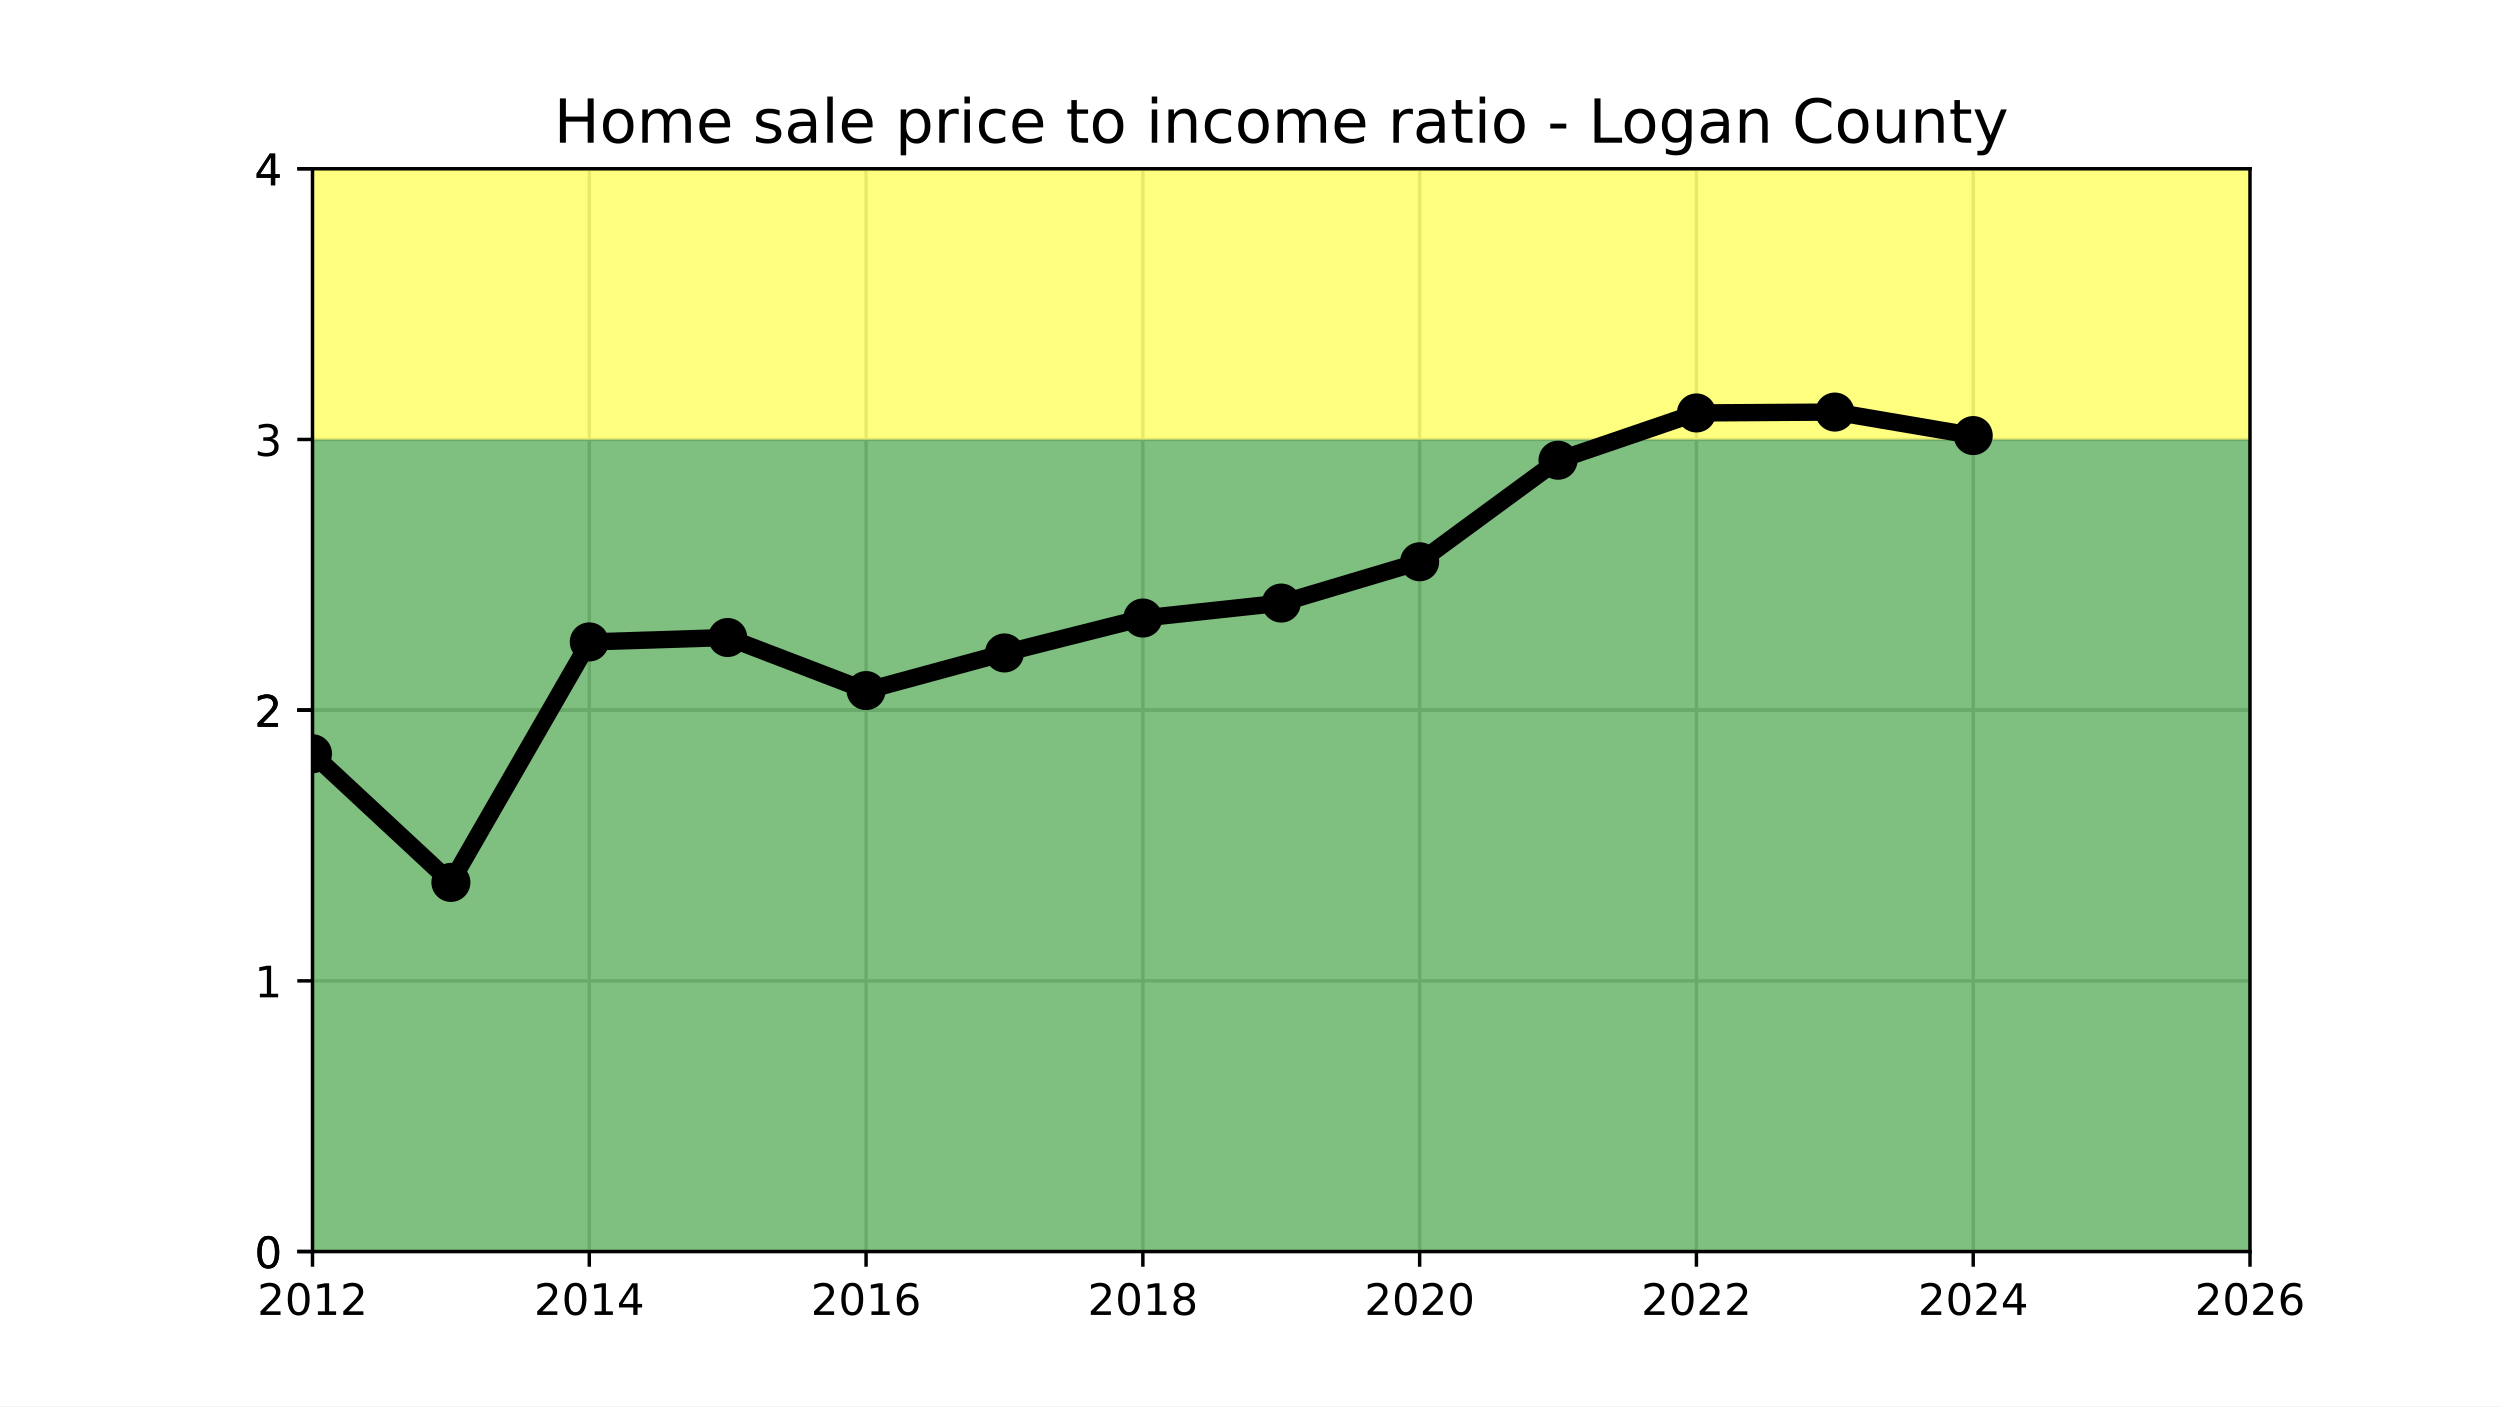
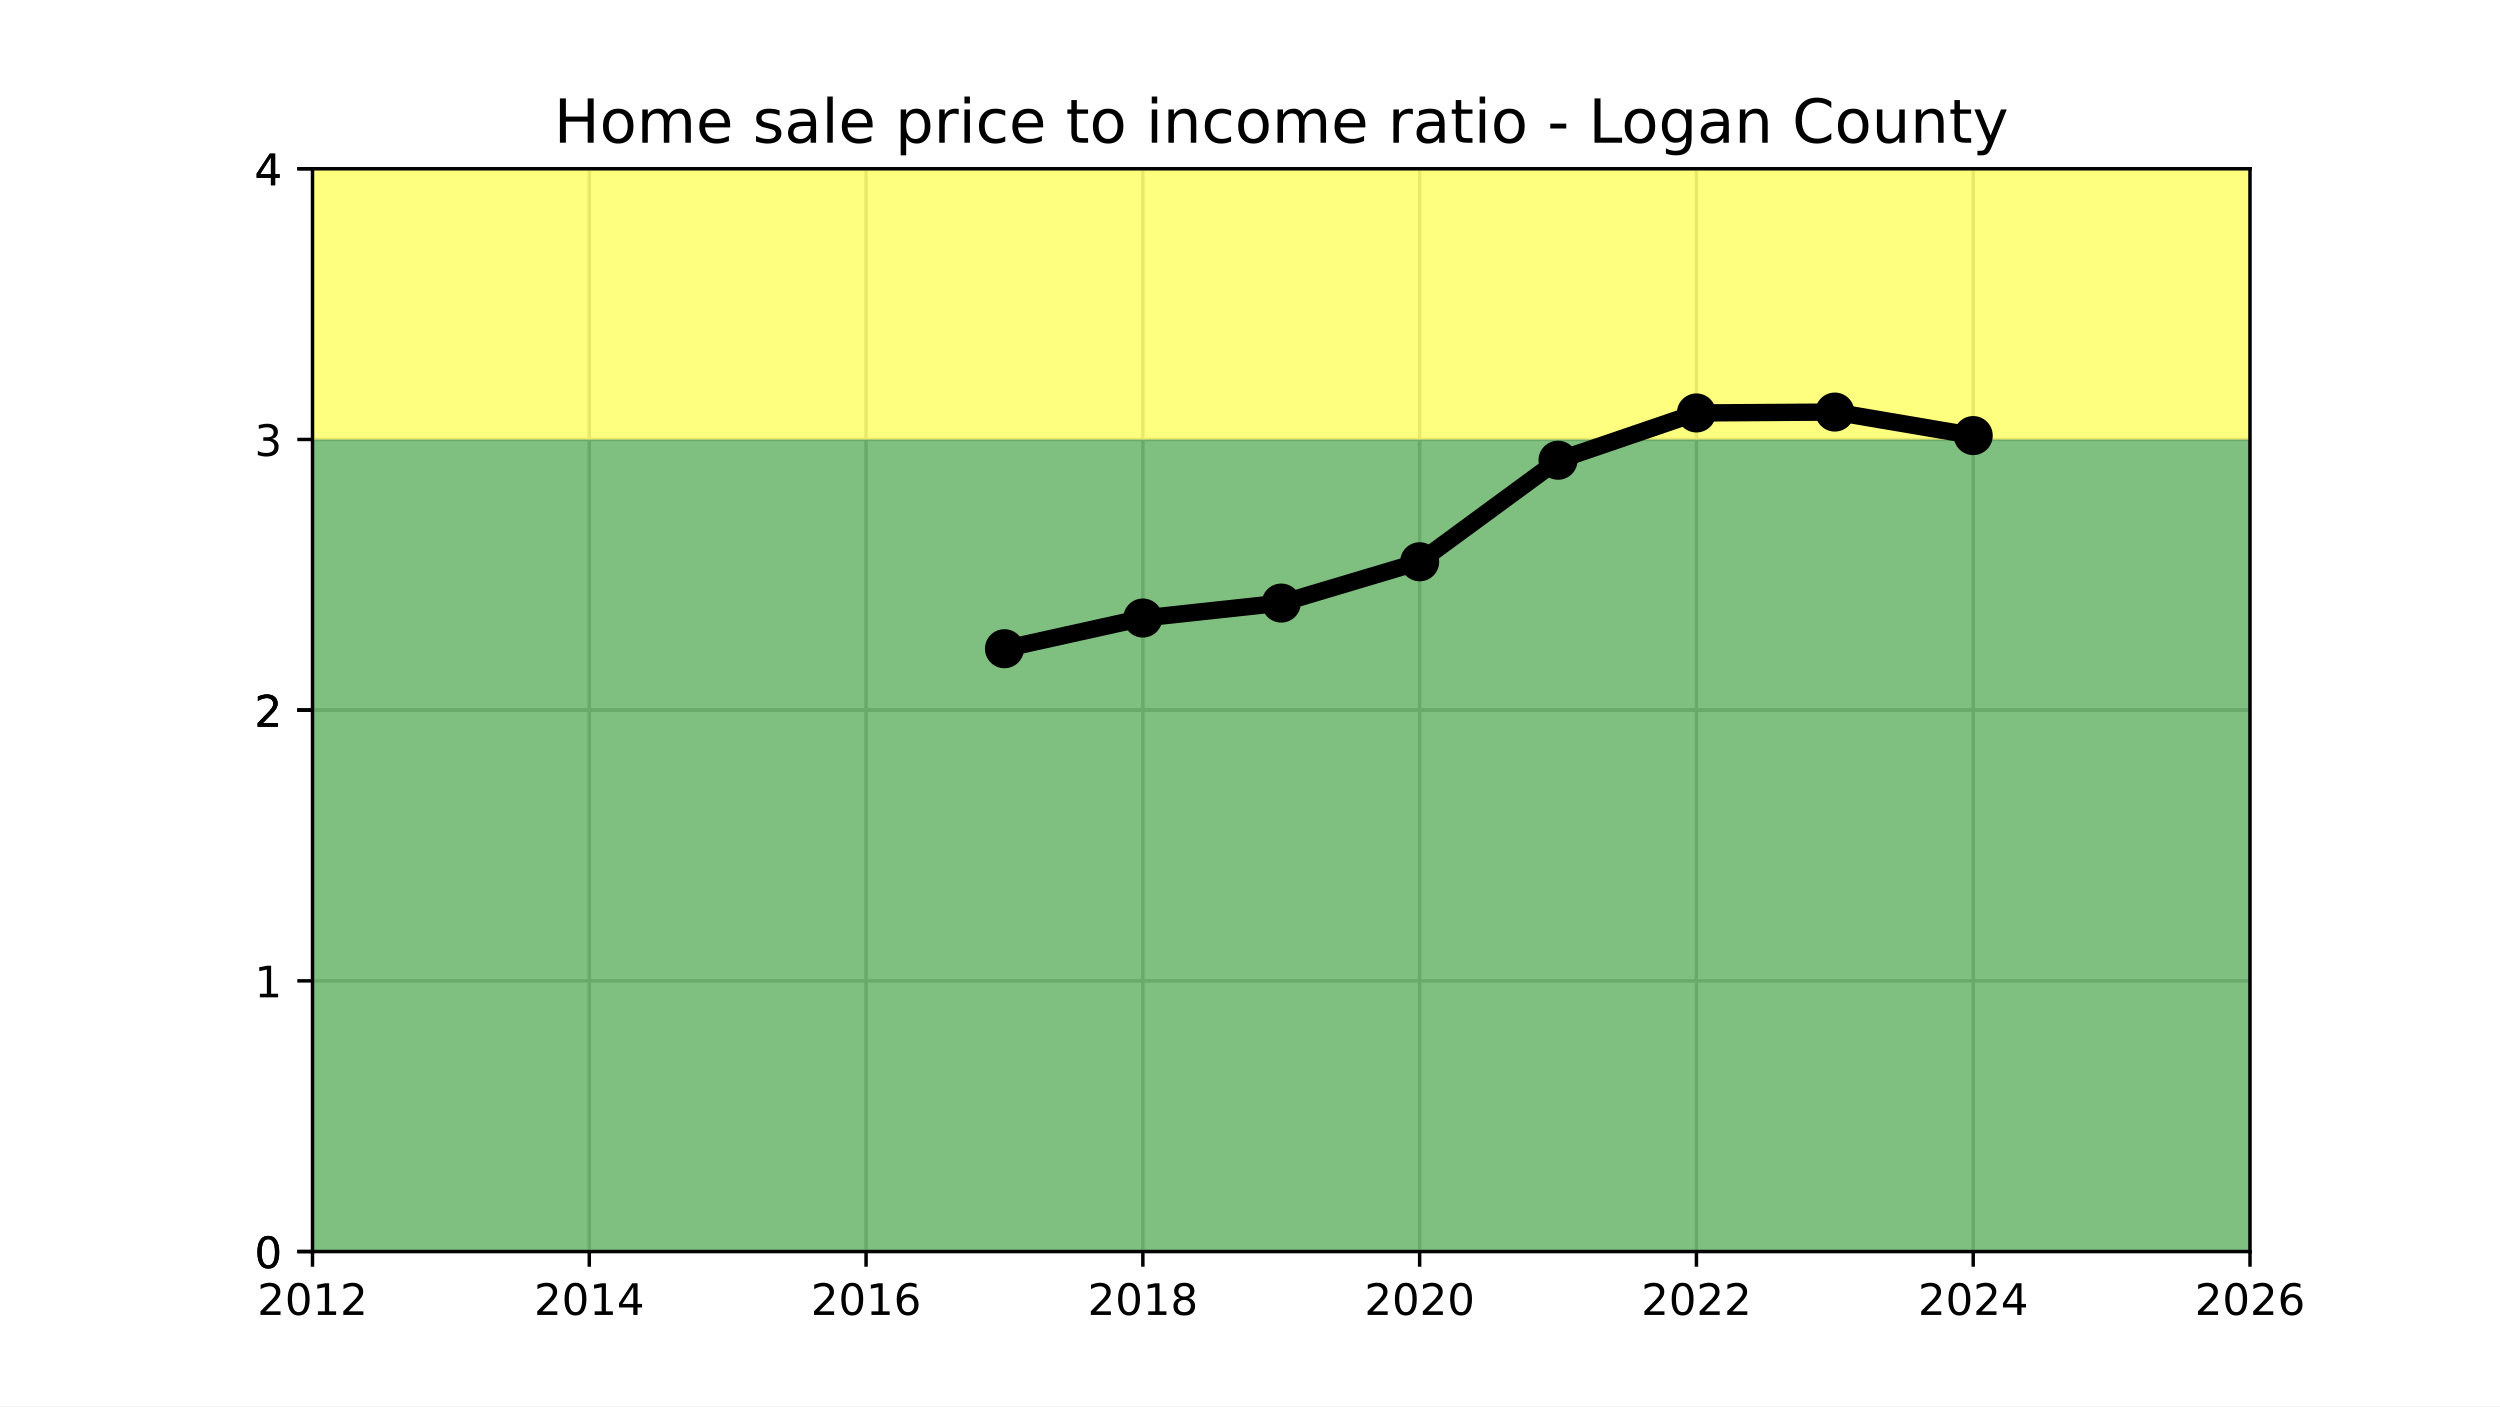
<svg xmlns="http://www.w3.org/2000/svg" xmlns:xlink="http://www.w3.org/1999/xlink" width="576pt" height="324pt" viewBox="0 0 576 324" version="1.1">
  <defs>
    <style type="text/css">*{stroke-linejoin: round; stroke-linecap: butt}</style>
  </defs>
  <g id="figure_1">
    <g id="patch_1">
      <path d="M 0 324  L 576 324  L 576 0  L 0 0  z " style="fill: #ffffff" />
    </g>
    <g id="axes_1">
      <g id="patch_2">
        <path d="M 72 288.36  L 518.4 288.36  L 518.4 38.88  L 72 38.88  z " style="fill: #ffffff" />
      </g>
      <g id="matplotlib.axis_1">
        <g id="xtick_1">
          <g id="line2d_1">
-             <path d="M 72 288.36  L 72 38.88  " clip-path="url(#pd7300b9ac5)" style="fill: none; stroke: #d3d3d3; stroke-width: 0.8; stroke-linecap: square" />
+             <path d="M 72 288.36  L 72 38.88  " clip-path="url(#pe53e27a182)" style="fill: none; stroke: #d3d3d3; stroke-width: 0.8; stroke-linecap: square" />
          </g>
          <g id="line2d_2">
            <defs>
-               <path id="m975863a449" d="M 0 0  L 0 3.5  " style="stroke: #000000; stroke-width: 0.8" />
+               <path id="m33fedc3431" d="M 0 0  L 0 3.5  " style="stroke: #000000; stroke-width: 0.8" />
            </defs>
            <g>
-               <use xlink:href="#m975863a449" x="72" y="288.36" style="stroke: #000000; stroke-width: 0.8" />
+               <use xlink:href="#m33fedc3431" x="72" y="288.36" style="stroke: #000000; stroke-width: 0.8" />
            </g>
          </g>
          <g id="text_1">
            <g transform="translate(59.275 302.9584) scale(0.1 -0.1)">
              <defs>
                <path id="DejaVuSans-32" d="M 1228 531  L 3431 531  L 3431 0  L 469 0  L 469 531  Q 828 903 1448 1529  Q 2069 2156 2228 2338  Q 2531 2678 2651 2914  Q 2772 3150 2772 3378  Q 2772 3750 2511 3984  Q 2250 4219 1831 4219  Q 1534 4219 1204 4116  Q 875 4013 500 3803  L 500 4441  Q 881 4594 1212 4672  Q 1544 4750 1819 4750  Q 2544 4750 2975 4387  Q 3406 4025 3406 3419  Q 3406 3131 3298 2873  Q 3191 2616 2906 2266  Q 2828 2175 2409 1742  Q 1991 1309 1228 531  z " transform="scale(0.015625)" />
                <path id="DejaVuSans-30" d="M 2034 4250  Q 1547 4250 1301 3770  Q 1056 3291 1056 2328  Q 1056 1369 1301 889  Q 1547 409 2034 409  Q 2525 409 2770 889  Q 3016 1369 3016 2328  Q 3016 3291 2770 3770  Q 2525 4250 2034 4250  z M 2034 4750  Q 2819 4750 3233 4129  Q 3647 3509 3647 2328  Q 3647 1150 3233 529  Q 2819 -91 2034 -91  Q 1250 -91 836 529  Q 422 1150 422 2328  Q 422 3509 836 4129  Q 1250 4750 2034 4750  z " transform="scale(0.015625)" />
                <path id="DejaVuSans-31" d="M 794 531  L 1825 531  L 1825 4091  L 703 3866  L 703 4441  L 1819 4666  L 2450 4666  L 2450 531  L 3481 531  L 3481 0  L 794 0  L 794 531  z " transform="scale(0.015625)" />
              </defs>
              <use xlink:href="#DejaVuSans-32" />
              <use xlink:href="#DejaVuSans-30" transform="translate(63.62305 0)" />
              <use xlink:href="#DejaVuSans-31" transform="translate(127.2461 0)" />
              <use xlink:href="#DejaVuSans-32" transform="translate(190.8691 0)" />
            </g>
          </g>
        </g>
        <g id="xtick_2">
          <g id="line2d_3">
-             <path d="M 135.771 288.36  L 135.771 38.88  " clip-path="url(#pd7300b9ac5)" style="fill: none; stroke: #d3d3d3; stroke-width: 0.8; stroke-linecap: square" />
+             <path d="M 135.771 288.36  L 135.771 38.88  " clip-path="url(#pe53e27a182)" style="fill: none; stroke: #d3d3d3; stroke-width: 0.8; stroke-linecap: square" />
          </g>
          <g id="line2d_4">
            <g>
-               <use xlink:href="#m975863a449" x="135.771" y="288.36" style="stroke: #000000; stroke-width: 0.8" />
+               <use xlink:href="#m33fedc3431" x="135.771" y="288.36" style="stroke: #000000; stroke-width: 0.8" />
            </g>
          </g>
          <g id="text_2">
            <g transform="translate(123.0464 302.9584) scale(0.1 -0.1)">
              <defs>
                <path id="DejaVuSans-34" d="M 2419 4116  L 825 1625  L 2419 1625  L 2419 4116  z M 2253 4666  L 3047 4666  L 3047 1625  L 3713 1625  L 3713 1100  L 3047 1100  L 3047 0  L 2419 0  L 2419 1100  L 313 1100  L 313 1709  L 2253 4666  z " transform="scale(0.015625)" />
              </defs>
              <use xlink:href="#DejaVuSans-32" />
              <use xlink:href="#DejaVuSans-30" transform="translate(63.62305 0)" />
              <use xlink:href="#DejaVuSans-31" transform="translate(127.2461 0)" />
              <use xlink:href="#DejaVuSans-34" transform="translate(190.8691 0)" />
            </g>
          </g>
        </g>
        <g id="xtick_3">
          <g id="line2d_5">
-             <path d="M 199.543 288.36  L 199.543 38.88  " clip-path="url(#pd7300b9ac5)" style="fill: none; stroke: #d3d3d3; stroke-width: 0.8; stroke-linecap: square" />
+             <path d="M 199.543 288.36  L 199.543 38.88  " clip-path="url(#pe53e27a182)" style="fill: none; stroke: #d3d3d3; stroke-width: 0.8; stroke-linecap: square" />
          </g>
          <g id="line2d_6">
            <g>
-               <use xlink:href="#m975863a449" x="199.543" y="288.36" style="stroke: #000000; stroke-width: 0.8" />
+               <use xlink:href="#m33fedc3431" x="199.543" y="288.36" style="stroke: #000000; stroke-width: 0.8" />
            </g>
          </g>
          <g id="text_3">
            <g transform="translate(186.8179 302.9584) scale(0.1 -0.1)">
              <defs>
                <path id="DejaVuSans-36" d="M 2113 2584  Q 1688 2584 1439 2293  Q 1191 2003 1191 1497  Q 1191 994 1439 701  Q 1688 409 2113 409  Q 2538 409 2786 701  Q 3034 994 3034 1497  Q 3034 2003 2786 2293  Q 2538 2584 2113 2584  z M 3366 4563  L 3366 3988  Q 3128 4100 2886 4159  Q 2644 4219 2406 4219  Q 1781 4219 1451 3797  Q 1122 3375 1075 2522  Q 1259 2794 1537 2939  Q 1816 3084 2150 3084  Q 2853 3084 3261 2657  Q 3669 2231 3669 1497  Q 3669 778 3244 343  Q 2819 -91 2113 -91  Q 1303 -91 875 529  Q 447 1150 447 2328  Q 447 3434 972 4092  Q 1497 4750 2381 4750  Q 2619 4750 2861 4703  Q 3103 4656 3366 4563  z " transform="scale(0.015625)" />
              </defs>
              <use xlink:href="#DejaVuSans-32" />
              <use xlink:href="#DejaVuSans-30" transform="translate(63.62305 0)" />
              <use xlink:href="#DejaVuSans-31" transform="translate(127.2461 0)" />
              <use xlink:href="#DejaVuSans-36" transform="translate(190.8691 0)" />
            </g>
          </g>
        </g>
        <g id="xtick_4">
          <g id="line2d_7">
-             <path d="M 263.314 288.36  L 263.314 38.88  " clip-path="url(#pd7300b9ac5)" style="fill: none; stroke: #d3d3d3; stroke-width: 0.8; stroke-linecap: square" />
+             <path d="M 263.314 288.36  L 263.314 38.88  " clip-path="url(#pe53e27a182)" style="fill: none; stroke: #d3d3d3; stroke-width: 0.8; stroke-linecap: square" />
          </g>
          <g id="line2d_8">
            <g>
-               <use xlink:href="#m975863a449" x="263.314" y="288.36" style="stroke: #000000; stroke-width: 0.8" />
+               <use xlink:href="#m33fedc3431" x="263.314" y="288.36" style="stroke: #000000; stroke-width: 0.8" />
            </g>
          </g>
          <g id="text_4">
            <g transform="translate(250.5893 302.9584) scale(0.1 -0.1)">
              <defs>
                <path id="DejaVuSans-38" d="M 2034 2216  Q 1584 2216 1326 1975  Q 1069 1734 1069 1313  Q 1069 891 1326 650  Q 1584 409 2034 409  Q 2484 409 2743 651  Q 3003 894 3003 1313  Q 3003 1734 2745 1975  Q 2488 2216 2034 2216  z M 1403 2484  Q 997 2584 770 2862  Q 544 3141 544 3541  Q 544 4100 942 4425  Q 1341 4750 2034 4750  Q 2731 4750 3128 4425  Q 3525 4100 3525 3541  Q 3525 3141 3298 2862  Q 3072 2584 2669 2484  Q 3125 2378 3379 2068  Q 3634 1759 3634 1313  Q 3634 634 3220 271  Q 2806 -91 2034 -91  Q 1263 -91 848 271  Q 434 634 434 1313  Q 434 1759 690 2068  Q 947 2378 1403 2484  z M 1172 3481  Q 1172 3119 1398 2916  Q 1625 2713 2034 2713  Q 2441 2713 2670 2916  Q 2900 3119 2900 3481  Q 2900 3844 2670 4047  Q 2441 4250 2034 4250  Q 1625 4250 1398 4047  Q 1172 3844 1172 3481  z " transform="scale(0.015625)" />
              </defs>
              <use xlink:href="#DejaVuSans-32" />
              <use xlink:href="#DejaVuSans-30" transform="translate(63.62305 0)" />
              <use xlink:href="#DejaVuSans-31" transform="translate(127.2461 0)" />
              <use xlink:href="#DejaVuSans-38" transform="translate(190.8691 0)" />
            </g>
          </g>
        </g>
        <g id="xtick_5">
          <g id="line2d_9">
-             <path d="M 327.086 288.36  L 327.086 38.88  " clip-path="url(#pd7300b9ac5)" style="fill: none; stroke: #d3d3d3; stroke-width: 0.8; stroke-linecap: square" />
+             <path d="M 327.086 288.36  L 327.086 38.88  " clip-path="url(#pe53e27a182)" style="fill: none; stroke: #d3d3d3; stroke-width: 0.8; stroke-linecap: square" />
          </g>
          <g id="line2d_10">
            <g>
-               <use xlink:href="#m975863a449" x="327.086" y="288.36" style="stroke: #000000; stroke-width: 0.8" />
+               <use xlink:href="#m33fedc3431" x="327.086" y="288.36" style="stroke: #000000; stroke-width: 0.8" />
            </g>
          </g>
          <g id="text_5">
            <g transform="translate(314.3607 302.9584) scale(0.1 -0.1)">
              <use xlink:href="#DejaVuSans-32" />
              <use xlink:href="#DejaVuSans-30" transform="translate(63.62305 0)" />
              <use xlink:href="#DejaVuSans-32" transform="translate(127.2461 0)" />
              <use xlink:href="#DejaVuSans-30" transform="translate(190.8691 0)" />
            </g>
          </g>
        </g>
        <g id="xtick_6">
          <g id="line2d_11">
-             <path d="M 390.857 288.36  L 390.857 38.88  " clip-path="url(#pd7300b9ac5)" style="fill: none; stroke: #d3d3d3; stroke-width: 0.8; stroke-linecap: square" />
+             <path d="M 390.857 288.36  L 390.857 38.88  " clip-path="url(#pe53e27a182)" style="fill: none; stroke: #d3d3d3; stroke-width: 0.8; stroke-linecap: square" />
          </g>
          <g id="line2d_12">
            <g>
-               <use xlink:href="#m975863a449" x="390.857" y="288.36" style="stroke: #000000; stroke-width: 0.8" />
+               <use xlink:href="#m33fedc3431" x="390.857" y="288.36" style="stroke: #000000; stroke-width: 0.8" />
            </g>
          </g>
          <g id="text_6">
            <g transform="translate(378.1321 302.9584) scale(0.1 -0.1)">
              <use xlink:href="#DejaVuSans-32" />
              <use xlink:href="#DejaVuSans-30" transform="translate(63.62305 0)" />
              <use xlink:href="#DejaVuSans-32" transform="translate(127.2461 0)" />
              <use xlink:href="#DejaVuSans-32" transform="translate(190.8691 0)" />
            </g>
          </g>
        </g>
        <g id="xtick_7">
          <g id="line2d_13">
-             <path d="M 454.629 288.36  L 454.629 38.88  " clip-path="url(#pd7300b9ac5)" style="fill: none; stroke: #d3d3d3; stroke-width: 0.8; stroke-linecap: square" />
+             <path d="M 454.629 288.36  L 454.629 38.88  " clip-path="url(#pe53e27a182)" style="fill: none; stroke: #d3d3d3; stroke-width: 0.8; stroke-linecap: square" />
          </g>
          <g id="line2d_14">
            <g>
-               <use xlink:href="#m975863a449" x="454.629" y="288.36" style="stroke: #000000; stroke-width: 0.8" />
+               <use xlink:href="#m33fedc3431" x="454.629" y="288.36" style="stroke: #000000; stroke-width: 0.8" />
            </g>
          </g>
          <g id="text_7">
            <g transform="translate(441.9036 302.9584) scale(0.1 -0.1)">
              <use xlink:href="#DejaVuSans-32" />
              <use xlink:href="#DejaVuSans-30" transform="translate(63.62305 0)" />
              <use xlink:href="#DejaVuSans-32" transform="translate(127.2461 0)" />
              <use xlink:href="#DejaVuSans-34" transform="translate(190.8691 0)" />
            </g>
          </g>
        </g>
        <g id="xtick_8">
          <g id="line2d_15">
-             <path d="M 518.4 288.36  L 518.4 38.88  " clip-path="url(#pd7300b9ac5)" style="fill: none; stroke: #d3d3d3; stroke-width: 0.8; stroke-linecap: square" />
+             <path d="M 518.4 288.36  L 518.4 38.88  " clip-path="url(#pe53e27a182)" style="fill: none; stroke: #d3d3d3; stroke-width: 0.8; stroke-linecap: square" />
          </g>
          <g id="line2d_16">
            <g>
-               <use xlink:href="#m975863a449" x="518.4" y="288.36" style="stroke: #000000; stroke-width: 0.8" />
+               <use xlink:href="#m33fedc3431" x="518.4" y="288.36" style="stroke: #000000; stroke-width: 0.8" />
            </g>
          </g>
          <g id="text_8">
            <g transform="translate(505.675 302.9584) scale(0.1 -0.1)">
              <use xlink:href="#DejaVuSans-32" />
              <use xlink:href="#DejaVuSans-30" transform="translate(63.62305 0)" />
              <use xlink:href="#DejaVuSans-32" transform="translate(127.2461 0)" />
              <use xlink:href="#DejaVuSans-36" transform="translate(190.8691 0)" />
            </g>
          </g>
        </g>
      </g>
      <g id="matplotlib.axis_2">
        <g id="ytick_1">
          <g id="line2d_17">
-             <path d="M 72 288.36  L 518.4 288.36  " clip-path="url(#pd7300b9ac5)" style="fill: none; stroke: #d3d3d3; stroke-width: 0.8; stroke-linecap: square" />
+             <path d="M 72 288.36  L 518.4 288.36  " clip-path="url(#pe53e27a182)" style="fill: none; stroke: #d3d3d3; stroke-width: 0.8; stroke-linecap: square" />
          </g>
          <g id="line2d_18">
            <defs>
-               <path id="m874050f743" d="M 0 0  L -3.5 0  " style="stroke: #000000; stroke-width: 0.8" />
+               <path id="mfa9e87f3c2" d="M 0 0  L -3.5 0  " style="stroke: #000000; stroke-width: 0.8" />
            </defs>
            <g>
-               <use xlink:href="#m874050f743" x="72" y="288.36" style="stroke: #000000; stroke-width: 0.8" />
+               <use xlink:href="#mfa9e87f3c2" x="72" y="288.36" style="stroke: #000000; stroke-width: 0.8" />
            </g>
          </g>
          <g id="text_9">
            <g transform="translate(58.6375 292.1592) scale(0.1 -0.1)">
              <use xlink:href="#DejaVuSans-30" />
            </g>
          </g>
        </g>
        <g id="ytick_2">
          <g id="line2d_19">
-             <path d="M 72 288.36  L 518.4 288.36  " clip-path="url(#pd7300b9ac5)" style="fill: none; stroke: #d3d3d3; stroke-width: 0.8; stroke-linecap: square" />
+             <path d="M 72 288.36  L 518.4 288.36  " clip-path="url(#pe53e27a182)" style="fill: none; stroke: #d3d3d3; stroke-width: 0.8; stroke-linecap: square" />
          </g>
          <g id="line2d_20">
            <g>
-               <use xlink:href="#m874050f743" x="72" y="288.36" style="stroke: #000000; stroke-width: 0.8" />
+               <use xlink:href="#mfa9e87f3c2" x="72" y="288.36" style="stroke: #000000; stroke-width: 0.8" />
            </g>
          </g>
          <g id="text_10">
            <g transform="translate(58.6375 292.1592) scale(0.1 -0.1)">
              <use xlink:href="#DejaVuSans-30" />
            </g>
          </g>
        </g>
        <g id="ytick_3">
          <g id="line2d_21">
-             <path d="M 72 225.99  L 518.4 225.99  " clip-path="url(#pd7300b9ac5)" style="fill: none; stroke: #d3d3d3; stroke-width: 0.8; stroke-linecap: square" />
+             <path d="M 72 225.99  L 518.4 225.99  " clip-path="url(#pe53e27a182)" style="fill: none; stroke: #d3d3d3; stroke-width: 0.8; stroke-linecap: square" />
          </g>
          <g id="line2d_22">
            <g>
-               <use xlink:href="#m874050f743" x="72" y="225.99" style="stroke: #000000; stroke-width: 0.8" />
+               <use xlink:href="#mfa9e87f3c2" x="72" y="225.99" style="stroke: #000000; stroke-width: 0.8" />
            </g>
          </g>
          <g id="text_11">
            <g transform="translate(58.6375 229.7892) scale(0.1 -0.1)">
              <use xlink:href="#DejaVuSans-31" />
            </g>
          </g>
        </g>
        <g id="ytick_4">
          <g id="line2d_23">
-             <path d="M 72 163.62  L 518.4 163.62  " clip-path="url(#pd7300b9ac5)" style="fill: none; stroke: #d3d3d3; stroke-width: 0.8; stroke-linecap: square" />
+             <path d="M 72 163.62  L 518.4 163.62  " clip-path="url(#pe53e27a182)" style="fill: none; stroke: #d3d3d3; stroke-width: 0.8; stroke-linecap: square" />
          </g>
          <g id="line2d_24">
            <g>
-               <use xlink:href="#m874050f743" x="72" y="163.62" style="stroke: #000000; stroke-width: 0.8" />
+               <use xlink:href="#mfa9e87f3c2" x="72" y="163.62" style="stroke: #000000; stroke-width: 0.8" />
            </g>
          </g>
          <g id="text_12">
            <g transform="translate(58.6375 167.4192) scale(0.1 -0.1)">
              <use xlink:href="#DejaVuSans-32" />
            </g>
          </g>
        </g>
        <g id="ytick_5">
          <g id="line2d_25">
-             <path d="M 72 163.62  L 518.4 163.62  " clip-path="url(#pd7300b9ac5)" style="fill: none; stroke: #d3d3d3; stroke-width: 0.8; stroke-linecap: square" />
+             <path d="M 72 163.62  L 518.4 163.62  " clip-path="url(#pe53e27a182)" style="fill: none; stroke: #d3d3d3; stroke-width: 0.8; stroke-linecap: square" />
          </g>
          <g id="line2d_26">
            <g>
-               <use xlink:href="#m874050f743" x="72" y="163.62" style="stroke: #000000; stroke-width: 0.8" />
+               <use xlink:href="#mfa9e87f3c2" x="72" y="163.62" style="stroke: #000000; stroke-width: 0.8" />
            </g>
          </g>
          <g id="text_13">
            <g transform="translate(58.6375 167.4192) scale(0.1 -0.1)">
              <use xlink:href="#DejaVuSans-32" />
            </g>
          </g>
        </g>
        <g id="ytick_6">
          <g id="line2d_27">
-             <path d="M 72 163.62  L 518.4 163.62  " clip-path="url(#pd7300b9ac5)" style="fill: none; stroke: #d3d3d3; stroke-width: 0.8; stroke-linecap: square" />
+             <path d="M 72 163.62  L 518.4 163.62  " clip-path="url(#pe53e27a182)" style="fill: none; stroke: #d3d3d3; stroke-width: 0.8; stroke-linecap: square" />
          </g>
          <g id="line2d_28">
            <g>
-               <use xlink:href="#m874050f743" x="72" y="163.62" style="stroke: #000000; stroke-width: 0.8" />
+               <use xlink:href="#mfa9e87f3c2" x="72" y="163.62" style="stroke: #000000; stroke-width: 0.8" />
            </g>
          </g>
          <g id="text_14">
            <g transform="translate(58.6375 167.4192) scale(0.1 -0.1)">
              <use xlink:href="#DejaVuSans-32" />
            </g>
          </g>
        </g>
        <g id="ytick_7">
          <g id="line2d_29">
-             <path d="M 72 101.25  L 518.4 101.25  " clip-path="url(#pd7300b9ac5)" style="fill: none; stroke: #d3d3d3; stroke-width: 0.8; stroke-linecap: square" />
+             <path d="M 72 101.25  L 518.4 101.25  " clip-path="url(#pe53e27a182)" style="fill: none; stroke: #d3d3d3; stroke-width: 0.8; stroke-linecap: square" />
          </g>
          <g id="line2d_30">
            <g>
-               <use xlink:href="#m874050f743" x="72" y="101.25" style="stroke: #000000; stroke-width: 0.8" />
+               <use xlink:href="#mfa9e87f3c2" x="72" y="101.25" style="stroke: #000000; stroke-width: 0.8" />
            </g>
          </g>
          <g id="text_15">
            <g transform="translate(58.6375 105.0492) scale(0.1 -0.1)">
              <defs>
                <path id="DejaVuSans-33" d="M 2597 2516  Q 3050 2419 3304 2112  Q 3559 1806 3559 1356  Q 3559 666 3084 287  Q 2609 -91 1734 -91  Q 1441 -91 1130 -33  Q 819 25 488 141  L 488 750  Q 750 597 1062 519  Q 1375 441 1716 441  Q 2309 441 2620 675  Q 2931 909 2931 1356  Q 2931 1769 2642 2001  Q 2353 2234 1838 2234  L 1294 2234  L 1294 2753  L 1863 2753  Q 2328 2753 2575 2939  Q 2822 3125 2822 3475  Q 2822 3834 2567 4026  Q 2313 4219 1838 4219  Q 1578 4219 1281 4162  Q 984 4106 628 3988  L 628 4550  Q 988 4650 1302 4700  Q 1616 4750 1894 4750  Q 2613 4750 3031 4423  Q 3450 4097 3450 3541  Q 3450 3153 3228 2886  Q 3006 2619 2597 2516  z " transform="scale(0.015625)" />
              </defs>
              <use xlink:href="#DejaVuSans-33" />
            </g>
          </g>
        </g>
        <g id="ytick_8">
          <g id="line2d_31">
-             <path d="M 72 38.88  L 518.4 38.88  " clip-path="url(#pd7300b9ac5)" style="fill: none; stroke: #d3d3d3; stroke-width: 0.8; stroke-linecap: square" />
+             <path d="M 72 38.88  L 518.4 38.88  " clip-path="url(#pe53e27a182)" style="fill: none; stroke: #d3d3d3; stroke-width: 0.8; stroke-linecap: square" />
          </g>
          <g id="line2d_32">
            <g>
-               <use xlink:href="#m874050f743" x="72" y="38.88" style="stroke: #000000; stroke-width: 0.8" />
+               <use xlink:href="#mfa9e87f3c2" x="72" y="38.88" style="stroke: #000000; stroke-width: 0.8" />
            </g>
          </g>
          <g id="text_16">
            <g transform="translate(58.6375 42.67922) scale(0.1 -0.1)">
              <use xlink:href="#DejaVuSans-34" />
            </g>
          </g>
        </g>
        <g id="ytick_9">
          <g id="line2d_33">
-             <path d="M 72 38.88  L 518.4 38.88  " clip-path="url(#pd7300b9ac5)" style="fill: none; stroke: #d3d3d3; stroke-width: 0.8; stroke-linecap: square" />
+             <path d="M 72 38.88  L 518.4 38.88  " clip-path="url(#pe53e27a182)" style="fill: none; stroke: #d3d3d3; stroke-width: 0.8; stroke-linecap: square" />
          </g>
          <g id="line2d_34">
            <g>
-               <use xlink:href="#m874050f743" x="72" y="38.88" style="stroke: #000000; stroke-width: 0.8" />
+               <use xlink:href="#mfa9e87f3c2" x="72" y="38.88" style="stroke: #000000; stroke-width: 0.8" />
            </g>
          </g>
          <g id="text_17">
            <g transform="translate(58.6375 42.67922) scale(0.1 -0.1)">
              <use xlink:href="#DejaVuSans-34" />
            </g>
          </g>
        </g>
      </g>
      <g id="FillBetweenPolyCollection_1">
-         <path d="M 72 101.25  L 72 288.36  L 103.886 288.36  L 135.771 288.36  L 167.657 288.36  L 199.543 288.36  L 231.429 288.36  L 263.314 288.36  L 295.2 288.36  L 327.086 288.36  L 358.971 288.36  L 390.857 288.36  L 422.743 288.36  L 454.629 288.36  L 486.514 288.36  L 518.4 288.36  L 518.4 101.25  L 518.4 101.25  L 486.514 101.25  L 454.629 101.25  L 422.743 101.25  L 390.857 101.25  L 358.971 101.25  L 327.086 101.25  L 295.2 101.25  L 263.314 101.25  L 231.429 101.25  L 199.543 101.25  L 167.657 101.25  L 135.771 101.25  L 103.886 101.25  L 72 101.25  z " clip-path="url(#pd7300b9ac5)" style="fill: #008000; fill-opacity: 0.5" />
+         <path d="M 72 101.25  L 72 288.36  L 103.886 288.36  L 135.771 288.36  L 167.657 288.36  L 199.543 288.36  L 231.429 288.36  L 263.314 288.36  L 295.2 288.36  L 327.086 288.36  L 358.971 288.36  L 390.857 288.36  L 422.743 288.36  L 454.629 288.36  L 486.514 288.36  L 518.4 288.36  L 518.4 101.25  L 518.4 101.25  L 486.514 101.25  L 454.629 101.25  L 422.743 101.25  L 390.857 101.25  L 358.971 101.25  L 327.086 101.25  L 295.2 101.25  L 263.314 101.25  L 231.429 101.25  L 199.543 101.25  L 167.657 101.25  L 135.771 101.25  L 103.886 101.25  L 72 101.25  z " clip-path="url(#pe53e27a182)" style="fill: #008000; fill-opacity: 0.5" />
      </g>
      <g id="FillBetweenPolyCollection_2">
-         <path d="M 72 38.88  L 72 101.25  L 103.886 101.25  L 135.771 101.25  L 167.657 101.25  L 199.543 101.25  L 231.429 101.25  L 263.314 101.25  L 295.2 101.25  L 327.086 101.25  L 358.971 101.25  L 390.857 101.25  L 422.743 101.25  L 454.629 101.25  L 486.514 101.25  L 518.4 101.25  L 518.4 38.88  L 518.4 38.88  L 486.514 38.88  L 454.629 38.88  L 422.743 38.88  L 390.857 38.88  L 358.971 38.88  L 327.086 38.88  L 295.2 38.88  L 263.314 38.88  L 231.429 38.88  L 199.543 38.88  L 167.657 38.88  L 135.771 38.88  L 103.886 38.88  L 72 38.88  z " clip-path="url(#pd7300b9ac5)" style="fill: #ffff00; fill-opacity: 0.5" />
+         <path d="M 72 38.88  L 72 101.25  L 103.886 101.25  L 135.771 101.25  L 167.657 101.25  L 199.543 101.25  L 231.429 101.25  L 263.314 101.25  L 295.2 101.25  L 327.086 101.25  L 358.971 101.25  L 390.857 101.25  L 422.743 101.25  L 454.629 101.25  L 486.514 101.25  L 518.4 101.25  L 518.4 38.88  L 518.4 38.88  L 486.514 38.88  L 454.629 38.88  L 422.743 38.88  L 390.857 38.88  L 358.971 38.88  L 327.086 38.88  L 295.2 38.88  L 263.314 38.88  L 231.429 38.88  L 199.543 38.88  L 167.657 38.88  L 135.771 38.88  L 103.886 38.88  L 72 38.88  z " clip-path="url(#pe53e27a182)" style="fill: #ffff00; fill-opacity: 0.5" />
      </g>
      <g id="line2d_35">
-         <path d="M 72 173.664  L 103.886 203.303  L 135.771 147.9  L 167.657 146.883  L 199.543 159.108  L 231.429 150.443  L 263.314 142.396  L 295.2 138.947  L 327.086 129.432  L 358.971 106.04  L 390.857 95.144  L 422.743 94.94  L 454.629 100.358  " clip-path="url(#pd7300b9ac5)" style="fill: none; stroke: #000000; stroke-width: 4; stroke-linecap: square" />
+         <path d="M 231.429 149.464  L 263.314 142.396  L 295.2 138.947  L 327.086 129.432  L 358.971 106.04  L 390.857 95.144  L 422.743 94.94  L 454.629 100.358  " clip-path="url(#pe53e27a182)" style="fill: none; stroke: #000000; stroke-width: 4; stroke-linecap: square" />
        <defs>
-           <path id="m5e3e813164" d="M 0 4  C 1.061 4 2.078 3.579 2.828 2.828  C 3.579 2.078 4 1.061 4 0  C 4 -1.061 3.579 -2.078 2.828 -2.828  C 2.078 -3.579 1.061 -4 0 -4  C -1.061 -4 -2.078 -3.579 -2.828 -2.828  C -3.579 -2.078 -4 -1.061 -4 0  C -4 1.061 -3.579 2.078 -2.828 2.828  C -2.078 3.579 -1.061 4 0 4  z " style="stroke: #000000" />
+           <path id="m3f4344d1ef" d="M 0 4  C 1.061 4 2.078 3.579 2.828 2.828  C 3.579 2.078 4 1.061 4 0  C 4 -1.061 3.579 -2.078 2.828 -2.828  C 2.078 -3.579 1.061 -4 0 -4  C -1.061 -4 -2.078 -3.579 -2.828 -2.828  C -3.579 -2.078 -4 -1.061 -4 0  C -4 1.061 -3.579 2.078 -2.828 2.828  C -2.078 3.579 -1.061 4 0 4  z " style="stroke: #000000" />
        </defs>
-         <g clip-path="url(#pd7300b9ac5)">
-           <use xlink:href="#m5e3e813164" x="72" y="173.664" style="stroke: #000000" />
-           <use xlink:href="#m5e3e813164" x="103.886" y="203.303" style="stroke: #000000" />
-           <use xlink:href="#m5e3e813164" x="135.771" y="147.9" style="stroke: #000000" />
-           <use xlink:href="#m5e3e813164" x="167.657" y="146.883" style="stroke: #000000" />
-           <use xlink:href="#m5e3e813164" x="199.543" y="159.108" style="stroke: #000000" />
-           <use xlink:href="#m5e3e813164" x="231.429" y="150.443" style="stroke: #000000" />
-           <use xlink:href="#m5e3e813164" x="263.314" y="142.396" style="stroke: #000000" />
-           <use xlink:href="#m5e3e813164" x="295.2" y="138.947" style="stroke: #000000" />
-           <use xlink:href="#m5e3e813164" x="327.086" y="129.432" style="stroke: #000000" />
-           <use xlink:href="#m5e3e813164" x="358.971" y="106.04" style="stroke: #000000" />
-           <use xlink:href="#m5e3e813164" x="390.857" y="95.144" style="stroke: #000000" />
-           <use xlink:href="#m5e3e813164" x="422.743" y="94.94" style="stroke: #000000" />
-           <use xlink:href="#m5e3e813164" x="454.629" y="100.358" style="stroke: #000000" />
+         <g clip-path="url(#pe53e27a182)">
+           <use xlink:href="#m3f4344d1ef" x="231.429" y="149.464" style="stroke: #000000" />
+           <use xlink:href="#m3f4344d1ef" x="263.314" y="142.396" style="stroke: #000000" />
+           <use xlink:href="#m3f4344d1ef" x="295.2" y="138.947" style="stroke: #000000" />
+           <use xlink:href="#m3f4344d1ef" x="327.086" y="129.432" style="stroke: #000000" />
+           <use xlink:href="#m3f4344d1ef" x="358.971" y="106.04" style="stroke: #000000" />
+           <use xlink:href="#m3f4344d1ef" x="390.857" y="95.144" style="stroke: #000000" />
+           <use xlink:href="#m3f4344d1ef" x="422.743" y="94.94" style="stroke: #000000" />
+           <use xlink:href="#m3f4344d1ef" x="454.629" y="100.358" style="stroke: #000000" />
        </g>
      </g>
      <g id="patch_3">
        <path d="M 72 288.36  L 72 38.88  " style="fill: none; stroke: #000000; stroke-width: 0.8; stroke-linejoin: miter; stroke-linecap: square" />
      </g>
      <g id="patch_4">
        <path d="M 518.4 288.36  L 518.4 38.88  " style="fill: none; stroke: #000000; stroke-width: 0.8; stroke-linejoin: miter; stroke-linecap: square" />
      </g>
      <g id="patch_5">
        <path d="M 72 288.36  L 518.4 288.36  " style="fill: none; stroke: #000000; stroke-width: 0.8; stroke-linejoin: miter; stroke-linecap: square" />
      </g>
      <g id="patch_6">
        <path d="M 72 38.88  L 518.4 38.88  " style="fill: none; stroke: #000000; stroke-width: 0.8; stroke-linejoin: miter; stroke-linecap: square" />
      </g>
      <g id="text_18">
        <g transform="translate(127.6266 32.88) scale(0.14 -0.14)">
          <defs>
            <path id="DejaVuSans-48" d="M 628 4666  L 1259 4666  L 1259 2753  L 3553 2753  L 3553 4666  L 4184 4666  L 4184 0  L 3553 0  L 3553 2222  L 1259 2222  L 1259 0  L 628 0  L 628 4666  z " transform="scale(0.015625)" />
            <path id="DejaVuSans-6f" d="M 1959 3097  Q 1497 3097 1228 2736  Q 959 2375 959 1747  Q 959 1119 1226 758  Q 1494 397 1959 397  Q 2419 397 2687 759  Q 2956 1122 2956 1747  Q 2956 2369 2687 2733  Q 2419 3097 1959 3097  z M 1959 3584  Q 2709 3584 3137 3096  Q 3566 2609 3566 1747  Q 3566 888 3137 398  Q 2709 -91 1959 -91  Q 1206 -91 779 398  Q 353 888 353 1747  Q 353 2609 779 3096  Q 1206 3584 1959 3584  z " transform="scale(0.015625)" />
            <path id="DejaVuSans-6d" d="M 3328 2828  Q 3544 3216 3844 3400  Q 4144 3584 4550 3584  Q 5097 3584 5394 3201  Q 5691 2819 5691 2113  L 5691 0  L 5113 0  L 5113 2094  Q 5113 2597 4934 2840  Q 4756 3084 4391 3084  Q 3944 3084 3684 2787  Q 3425 2491 3425 1978  L 3425 0  L 2847 0  L 2847 2094  Q 2847 2600 2669 2842  Q 2491 3084 2119 3084  Q 1678 3084 1418 2786  Q 1159 2488 1159 1978  L 1159 0  L 581 0  L 581 3500  L 1159 3500  L 1159 2956  Q 1356 3278 1631 3431  Q 1906 3584 2284 3584  Q 2666 3584 2933 3390  Q 3200 3197 3328 2828  z " transform="scale(0.015625)" />
            <path id="DejaVuSans-65" d="M 3597 1894  L 3597 1613  L 953 1613  Q 991 1019 1311 708  Q 1631 397 2203 397  Q 2534 397 2845 478  Q 3156 559 3463 722  L 3463 178  Q 3153 47 2828 -22  Q 2503 -91 2169 -91  Q 1331 -91 842 396  Q 353 884 353 1716  Q 353 2575 817 3079  Q 1281 3584 2069 3584  Q 2775 3584 3186 3129  Q 3597 2675 3597 1894  z M 3022 2063  Q 3016 2534 2758 2815  Q 2500 3097 2075 3097  Q 1594 3097 1305 2825  Q 1016 2553 972 2059  L 3022 2063  z " transform="scale(0.015625)" />
            <path id="DejaVuSans-20" transform="scale(0.015625)" />
            <path id="DejaVuSans-73" d="M 2834 3397  L 2834 2853  Q 2591 2978 2328 3040  Q 2066 3103 1784 3103  Q 1356 3103 1142 2972  Q 928 2841 928 2578  Q 928 2378 1081 2264  Q 1234 2150 1697 2047  L 1894 2003  Q 2506 1872 2764 1633  Q 3022 1394 3022 966  Q 3022 478 2636 193  Q 2250 -91 1575 -91  Q 1294 -91 989 -36  Q 684 19 347 128  L 347 722  Q 666 556 975 473  Q 1284 391 1588 391  Q 1994 391 2212 530  Q 2431 669 2431 922  Q 2431 1156 2273 1281  Q 2116 1406 1581 1522  L 1381 1569  Q 847 1681 609 1914  Q 372 2147 372 2553  Q 372 3047 722 3315  Q 1072 3584 1716 3584  Q 2034 3584 2315 3537  Q 2597 3491 2834 3397  z " transform="scale(0.015625)" />
            <path id="DejaVuSans-61" d="M 2194 1759  Q 1497 1759 1228 1600  Q 959 1441 959 1056  Q 959 750 1161 570  Q 1363 391 1709 391  Q 2188 391 2477 730  Q 2766 1069 2766 1631  L 2766 1759  L 2194 1759  z M 3341 1997  L 3341 0  L 2766 0  L 2766 531  Q 2569 213 2275 61  Q 1981 -91 1556 -91  Q 1019 -91 701 211  Q 384 513 384 1019  Q 384 1609 779 1909  Q 1175 2209 1959 2209  L 2766 2209  L 2766 2266  Q 2766 2663 2505 2880  Q 2244 3097 1772 3097  Q 1472 3097 1187 3025  Q 903 2953 641 2809  L 641 3341  Q 956 3463 1253 3523  Q 1550 3584 1831 3584  Q 2591 3584 2966 3190  Q 3341 2797 3341 1997  z " transform="scale(0.015625)" />
            <path id="DejaVuSans-6c" d="M 603 4863  L 1178 4863  L 1178 0  L 603 0  L 603 4863  z " transform="scale(0.015625)" />
            <path id="DejaVuSans-70" d="M 1159 525  L 1159 -1331  L 581 -1331  L 581 3500  L 1159 3500  L 1159 2969  Q 1341 3281 1617 3432  Q 1894 3584 2278 3584  Q 2916 3584 3314 3078  Q 3713 2572 3713 1747  Q 3713 922 3314 415  Q 2916 -91 2278 -91  Q 1894 -91 1617 61  Q 1341 213 1159 525  z M 3116 1747  Q 3116 2381 2855 2742  Q 2594 3103 2138 3103  Q 1681 3103 1420 2742  Q 1159 2381 1159 1747  Q 1159 1113 1420 752  Q 1681 391 2138 391  Q 2594 391 2855 752  Q 3116 1113 3116 1747  z " transform="scale(0.015625)" />
            <path id="DejaVuSans-72" d="M 2631 2963  Q 2534 3019 2420 3045  Q 2306 3072 2169 3072  Q 1681 3072 1420 2755  Q 1159 2438 1159 1844  L 1159 0  L 581 0  L 581 3500  L 1159 3500  L 1159 2956  Q 1341 3275 1631 3429  Q 1922 3584 2338 3584  Q 2397 3584 2469 3576  Q 2541 3569 2628 3553  L 2631 2963  z " transform="scale(0.015625)" />
            <path id="DejaVuSans-69" d="M 603 3500  L 1178 3500  L 1178 0  L 603 0  L 603 3500  z M 603 4863  L 1178 4863  L 1178 4134  L 603 4134  L 603 4863  z " transform="scale(0.015625)" />
            <path id="DejaVuSans-63" d="M 3122 3366  L 3122 2828  Q 2878 2963 2633 3030  Q 2388 3097 2138 3097  Q 1578 3097 1268 2742  Q 959 2388 959 1747  Q 959 1106 1268 751  Q 1578 397 2138 397  Q 2388 397 2633 464  Q 2878 531 3122 666  L 3122 134  Q 2881 22 2623 -34  Q 2366 -91 2075 -91  Q 1284 -91 818 406  Q 353 903 353 1747  Q 353 2603 823 3093  Q 1294 3584 2113 3584  Q 2378 3584 2631 3529  Q 2884 3475 3122 3366  z " transform="scale(0.015625)" />
            <path id="DejaVuSans-74" d="M 1172 4494  L 1172 3500  L 2356 3500  L 2356 3053  L 1172 3053  L 1172 1153  Q 1172 725 1289 603  Q 1406 481 1766 481  L 2356 481  L 2356 0  L 1766 0  Q 1100 0 847 248  Q 594 497 594 1153  L 594 3053  L 172 3053  L 172 3500  L 594 3500  L 594 4494  L 1172 4494  z " transform="scale(0.015625)" />
            <path id="DejaVuSans-6e" d="M 3513 2113  L 3513 0  L 2938 0  L 2938 2094  Q 2938 2591 2744 2837  Q 2550 3084 2163 3084  Q 1697 3084 1428 2787  Q 1159 2491 1159 1978  L 1159 0  L 581 0  L 581 3500  L 1159 3500  L 1159 2956  Q 1366 3272 1645 3428  Q 1925 3584 2291 3584  Q 2894 3584 3203 3211  Q 3513 2838 3513 2113  z " transform="scale(0.015625)" />
            <path id="DejaVuSans-2d" d="M 313 2009  L 1997 2009  L 1997 1497  L 313 1497  L 313 2009  z " transform="scale(0.015625)" />
            <path id="DejaVuSans-4c" d="M 628 4666  L 1259 4666  L 1259 531  L 3531 531  L 3531 0  L 628 0  L 628 4666  z " transform="scale(0.015625)" />
            <path id="DejaVuSans-67" d="M 2906 1791  Q 2906 2416 2648 2759  Q 2391 3103 1925 3103  Q 1463 3103 1205 2759  Q 947 2416 947 1791  Q 947 1169 1205 825  Q 1463 481 1925 481  Q 2391 481 2648 825  Q 2906 1169 2906 1791  z M 3481 434  Q 3481 -459 3084 -895  Q 2688 -1331 1869 -1331  Q 1566 -1331 1297 -1286  Q 1028 -1241 775 -1147  L 775 -588  Q 1028 -725 1275 -790  Q 1522 -856 1778 -856  Q 2344 -856 2625 -561  Q 2906 -266 2906 331  L 2906 616  Q 2728 306 2450 153  Q 2172 0 1784 0  Q 1141 0 747 490  Q 353 981 353 1791  Q 353 2603 747 3093  Q 1141 3584 1784 3584  Q 2172 3584 2450 3431  Q 2728 3278 2906 2969  L 2906 3500  L 3481 3500  L 3481 434  z " transform="scale(0.015625)" />
            <path id="DejaVuSans-43" d="M 4122 4306  L 4122 3641  Q 3803 3938 3442 4084  Q 3081 4231 2675 4231  Q 1875 4231 1450 3742  Q 1025 3253 1025 2328  Q 1025 1406 1450 917  Q 1875 428 2675 428  Q 3081 428 3442 575  Q 3803 722 4122 1019  L 4122 359  Q 3791 134 3420 21  Q 3050 -91 2638 -91  Q 1578 -91 968 557  Q 359 1206 359 2328  Q 359 3453 968 4101  Q 1578 4750 2638 4750  Q 3056 4750 3426 4639  Q 3797 4528 4122 4306  z " transform="scale(0.015625)" />
            <path id="DejaVuSans-75" d="M 544 1381  L 544 3500  L 1119 3500  L 1119 1403  Q 1119 906 1312 657  Q 1506 409 1894 409  Q 2359 409 2629 706  Q 2900 1003 2900 1516  L 2900 3500  L 3475 3500  L 3475 0  L 2900 0  L 2900 538  Q 2691 219 2414 64  Q 2138 -91 1772 -91  Q 1169 -91 856 284  Q 544 659 544 1381  z M 1991 3584  L 1991 3584  z " transform="scale(0.015625)" />
            <path id="DejaVuSans-79" d="M 2059 -325  Q 1816 -950 1584 -1140  Q 1353 -1331 966 -1331  L 506 -1331  L 506 -850  L 844 -850  Q 1081 -850 1212 -737  Q 1344 -625 1503 -206  L 1606 56  L 191 3500  L 800 3500  L 1894 763  L 2988 3500  L 3597 3500  L 2059 -325  z " transform="scale(0.015625)" />
          </defs>
          <use xlink:href="#DejaVuSans-48" />
          <use xlink:href="#DejaVuSans-6f" transform="translate(75.19531 0)" />
          <use xlink:href="#DejaVuSans-6d" transform="translate(136.377 0)" />
          <use xlink:href="#DejaVuSans-65" transform="translate(233.7891 0)" />
          <use xlink:href="#DejaVuSans-20" transform="translate(295.3125 0)" />
          <use xlink:href="#DejaVuSans-73" transform="translate(327.0996 0)" />
          <use xlink:href="#DejaVuSans-61" transform="translate(379.1992 0)" />
          <use xlink:href="#DejaVuSans-6c" transform="translate(440.4785 0)" />
          <use xlink:href="#DejaVuSans-65" transform="translate(468.2617 0)" />
          <use xlink:href="#DejaVuSans-20" transform="translate(529.7852 0)" />
          <use xlink:href="#DejaVuSans-70" transform="translate(561.5723 0)" />
          <use xlink:href="#DejaVuSans-72" transform="translate(625.0488 0)" />
          <use xlink:href="#DejaVuSans-69" transform="translate(666.1621 0)" />
          <use xlink:href="#DejaVuSans-63" transform="translate(693.9453 0)" />
          <use xlink:href="#DejaVuSans-65" transform="translate(748.9258 0)" />
          <use xlink:href="#DejaVuSans-20" transform="translate(810.4492 0)" />
          <use xlink:href="#DejaVuSans-74" transform="translate(842.2363 0)" />
          <use xlink:href="#DejaVuSans-6f" transform="translate(881.4453 0)" />
          <use xlink:href="#DejaVuSans-20" transform="translate(942.627 0)" />
          <use xlink:href="#DejaVuSans-69" transform="translate(974.4141 0)" />
          <use xlink:href="#DejaVuSans-6e" transform="translate(1002.197 0)" />
          <use xlink:href="#DejaVuSans-63" transform="translate(1065.576 0)" />
          <use xlink:href="#DejaVuSans-6f" transform="translate(1120.557 0)" />
          <use xlink:href="#DejaVuSans-6d" transform="translate(1181.738 0)" />
          <use xlink:href="#DejaVuSans-65" transform="translate(1279.15 0)" />
          <use xlink:href="#DejaVuSans-20" transform="translate(1340.674 0)" />
          <use xlink:href="#DejaVuSans-72" transform="translate(1372.461 0)" />
          <use xlink:href="#DejaVuSans-61" transform="translate(1413.574 0)" />
          <use xlink:href="#DejaVuSans-74" transform="translate(1474.854 0)" />
          <use xlink:href="#DejaVuSans-69" transform="translate(1514.062 0)" />
          <use xlink:href="#DejaVuSans-6f" transform="translate(1541.846 0)" />
          <use xlink:href="#DejaVuSans-20" transform="translate(1603.027 0)" />
          <use xlink:href="#DejaVuSans-2d" transform="translate(1634.814 0)" />
          <use xlink:href="#DejaVuSans-20" transform="translate(1670.898 0)" />
          <use xlink:href="#DejaVuSans-4c" transform="translate(1702.686 0)" />
          <use xlink:href="#DejaVuSans-6f" transform="translate(1756.648 0)" />
          <use xlink:href="#DejaVuSans-67" transform="translate(1817.83 0)" />
          <use xlink:href="#DejaVuSans-61" transform="translate(1881.307 0)" />
          <use xlink:href="#DejaVuSans-6e" transform="translate(1942.586 0)" />
          <use xlink:href="#DejaVuSans-20" transform="translate(2005.965 0)" />
          <use xlink:href="#DejaVuSans-43" transform="translate(2037.752 0)" />
          <use xlink:href="#DejaVuSans-6f" transform="translate(2107.576 0)" />
          <use xlink:href="#DejaVuSans-75" transform="translate(2168.758 0)" />
          <use xlink:href="#DejaVuSans-6e" transform="translate(2232.137 0)" />
          <use xlink:href="#DejaVuSans-74" transform="translate(2295.516 0)" />
          <use xlink:href="#DejaVuSans-79" transform="translate(2334.725 0)" />
        </g>
      </g>
    </g>
  </g>
  <defs>
-     <clipPath id="pd7300b9ac5">
+     <clipPath id="pe53e27a182">
      <rect x="72" y="38.88" width="446.4" height="249.48" />
    </clipPath>
  </defs>
</svg>
